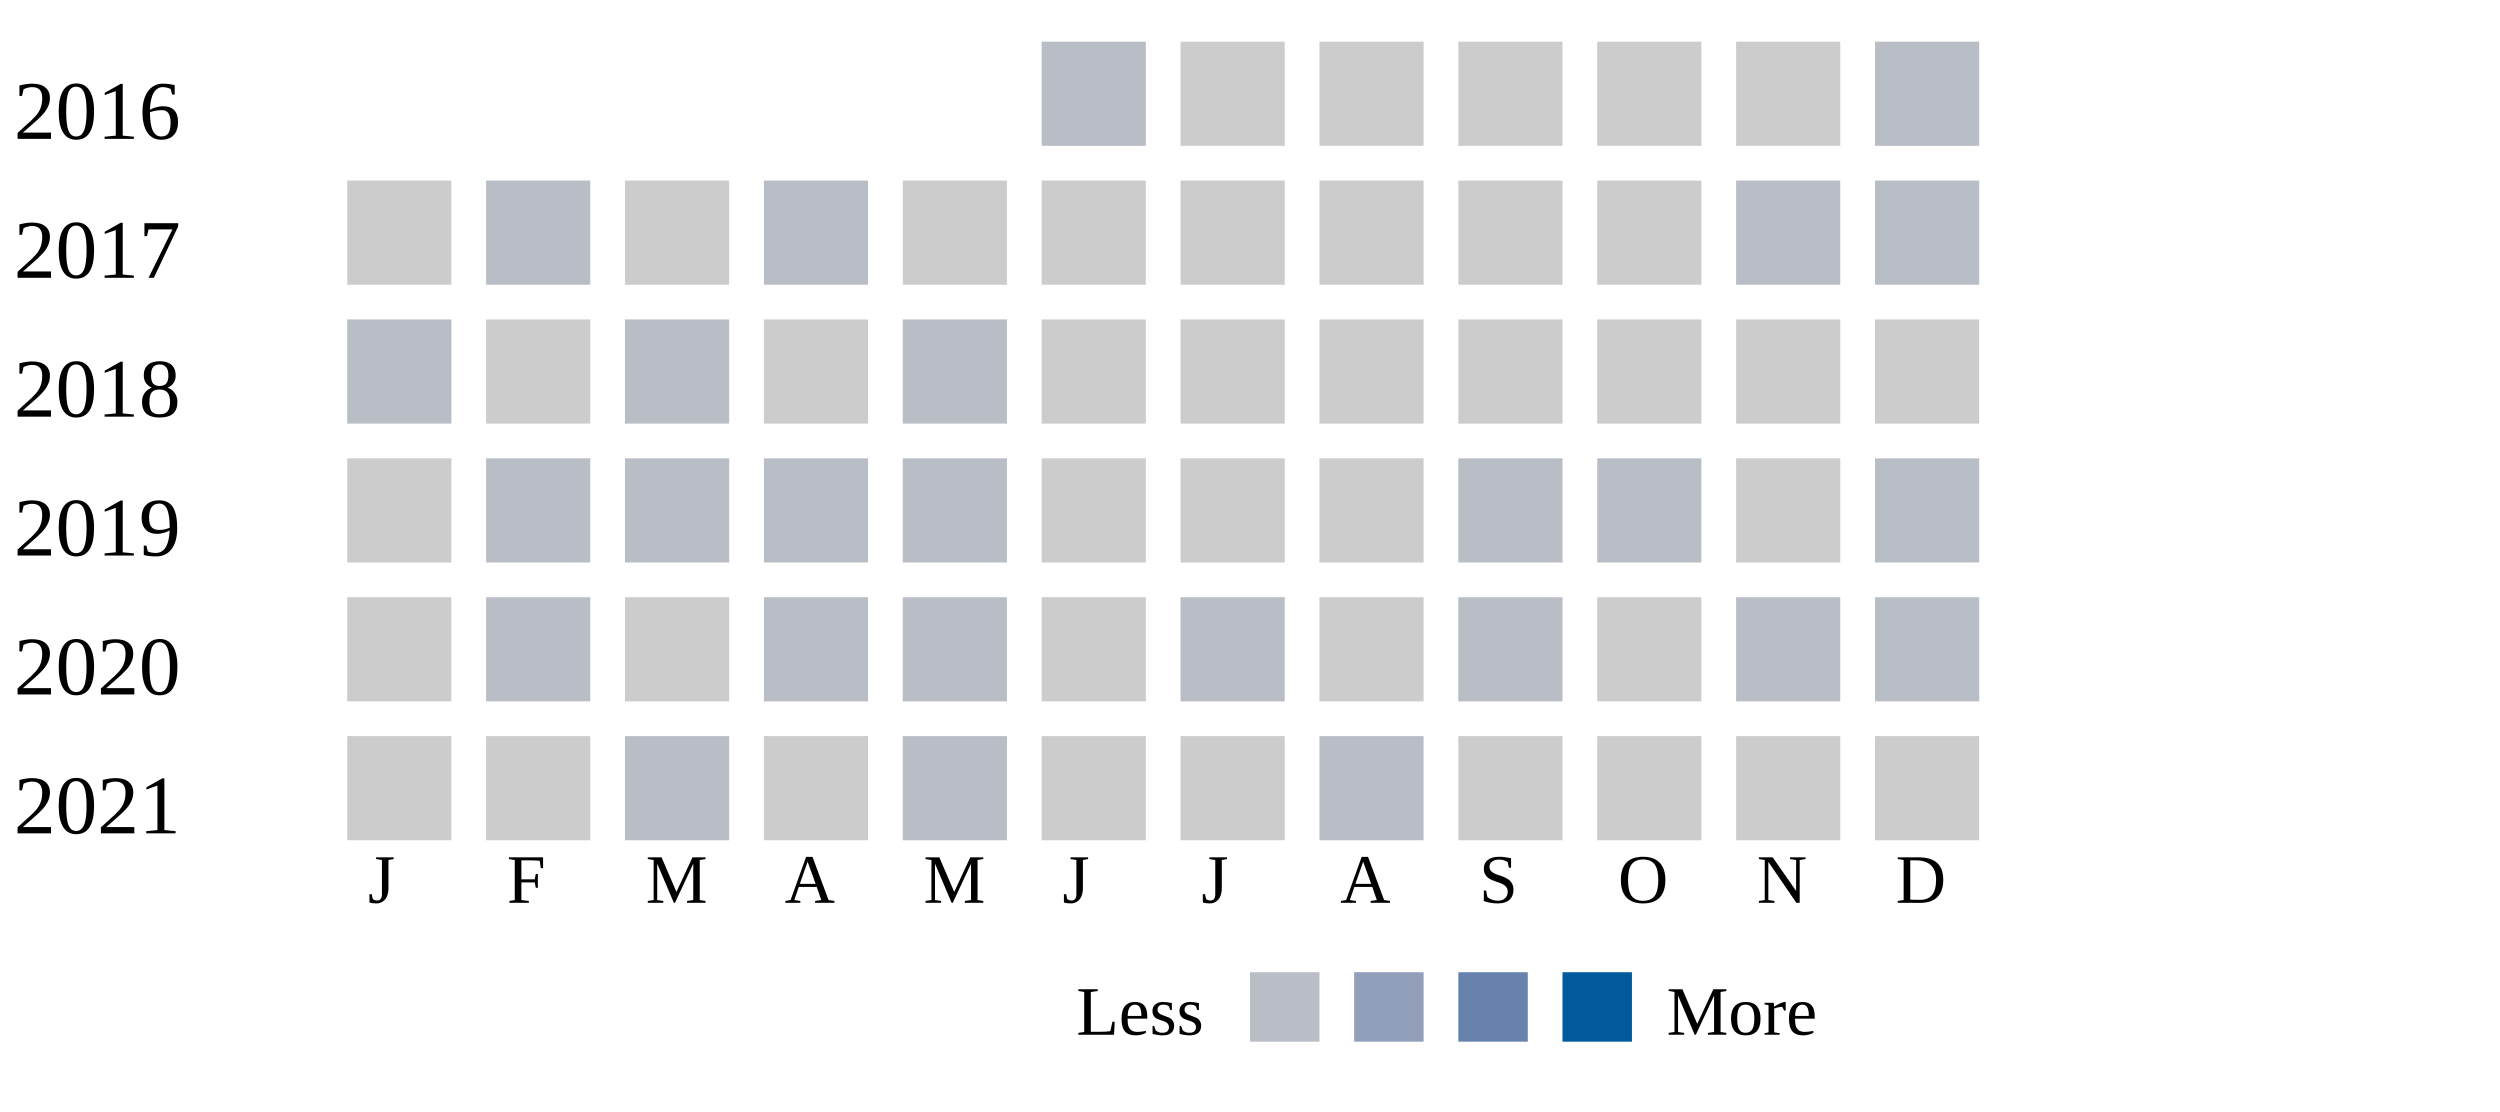
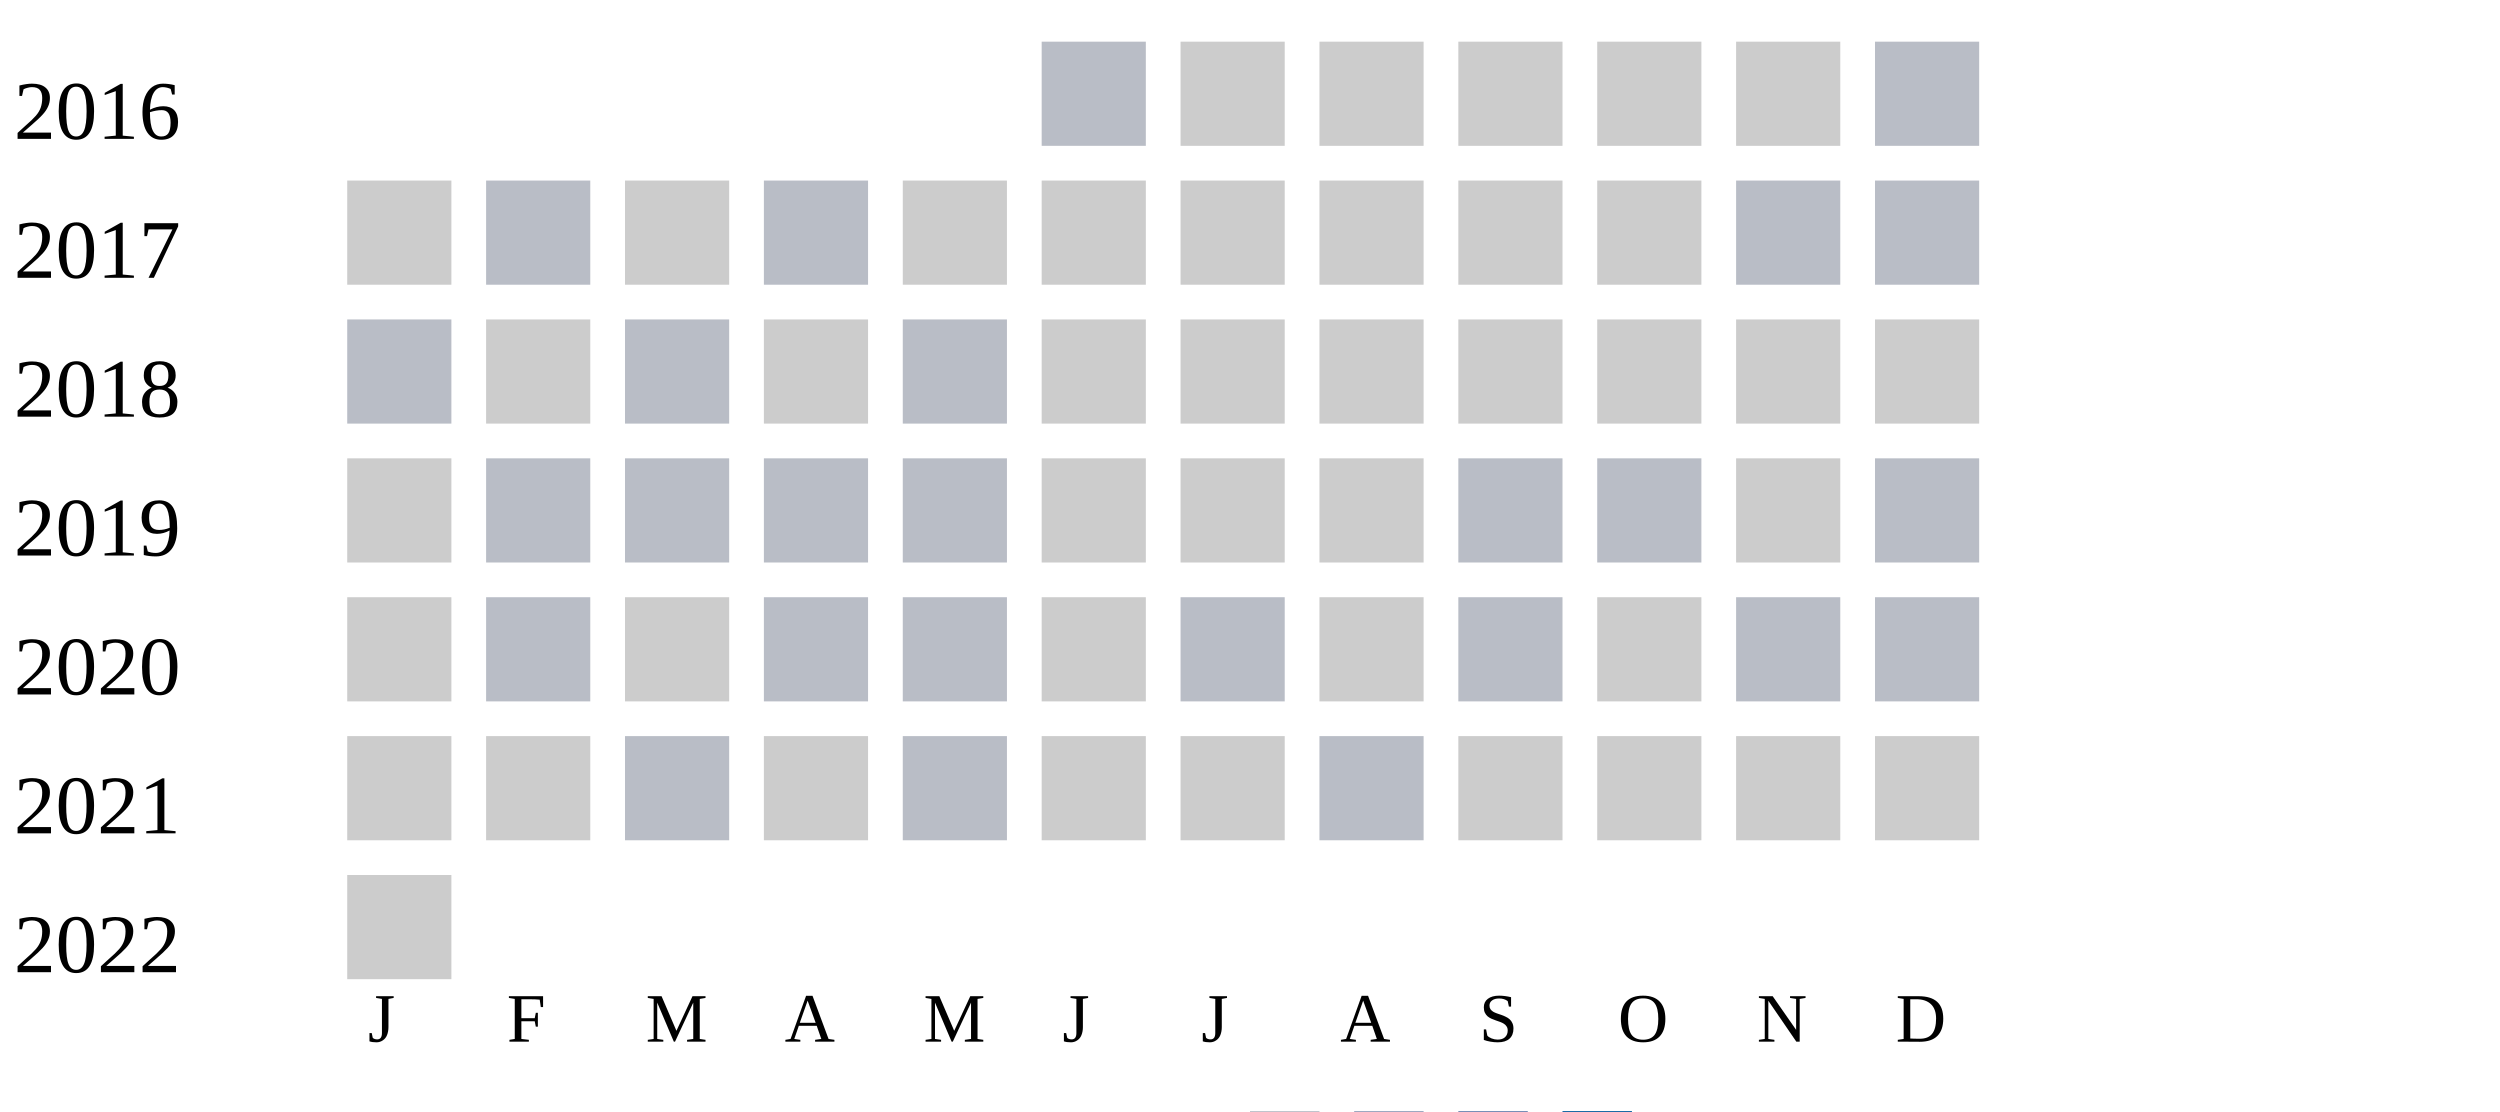
<svg xmlns="http://www.w3.org/2000/svg" width="360" height="160">
  <g transform="translate(0 0)">
    <text x="2" y="20">2016</text>
    <rect x="150" y="6" width="15" height="15" fill="#b9bdc6" />
    <rect x="170" y="6" width="15" height="15" fill="#cccccc" />
    <rect x="190" y="6" width="15" height="15" fill="#cccccc" />
    <rect x="210" y="6" width="15" height="15" fill="#cccccc" />
    <rect x="230" y="6" width="15" height="15" fill="#cccccc" />
    <rect x="250" y="6" width="15" height="15" fill="#cccccc" />
    <rect x="270" y="6" width="15" height="15" fill="#b9bdc6" />
  </g>
  <g transform="translate(0 20)">
    <text x="2" y="20">2017</text>
    <rect x="50" y="6" width="15" height="15" fill="#cccccc" />
    <rect x="70" y="6" width="15" height="15" fill="#b9bdc6" />
    <rect x="90" y="6" width="15" height="15" fill="#cccccc" />
    <rect x="110" y="6" width="15" height="15" fill="#b9bdc6" />
    <rect x="130" y="6" width="15" height="15" fill="#cccccc" />
    <rect x="150" y="6" width="15" height="15" fill="#cccccc" />
    <rect x="170" y="6" width="15" height="15" fill="#cccccc" />
    <rect x="190" y="6" width="15" height="15" fill="#cccccc" />
    <rect x="210" y="6" width="15" height="15" fill="#cccccc" />
    <rect x="230" y="6" width="15" height="15" fill="#cccccc" />
    <rect x="250" y="6" width="15" height="15" fill="#b9bdc6" />
    <rect x="270" y="6" width="15" height="15" fill="#b9bdc6" />
  </g>
  <g transform="translate(0 40)">
    <text x="2" y="20">2018</text>
    <rect x="50" y="6" width="15" height="15" fill="#b9bdc6" />
    <rect x="70" y="6" width="15" height="15" fill="#cccccc" />
    <rect x="90" y="6" width="15" height="15" fill="#b9bdc6" />
    <rect x="110" y="6" width="15" height="15" fill="#cccccc" />
    <rect x="130" y="6" width="15" height="15" fill="#b9bdc6" />
    <rect x="150" y="6" width="15" height="15" fill="#cccccc" />
    <rect x="170" y="6" width="15" height="15" fill="#cccccc" />
    <rect x="190" y="6" width="15" height="15" fill="#cccccc" />
    <rect x="210" y="6" width="15" height="15" fill="#cccccc" />
    <rect x="230" y="6" width="15" height="15" fill="#cccccc" />
    <rect x="250" y="6" width="15" height="15" fill="#cccccc" />
    <rect x="270" y="6" width="15" height="15" fill="#cccccc" />
  </g>
  <g transform="translate(0 60)">
    <text x="2" y="20">2019</text>
    <rect x="50" y="6" width="15" height="15" fill="#cccccc" />
    <rect x="70" y="6" width="15" height="15" fill="#b9bdc6" />
    <rect x="90" y="6" width="15" height="15" fill="#b9bdc6" />
    <rect x="110" y="6" width="15" height="15" fill="#b9bdc6" />
    <rect x="130" y="6" width="15" height="15" fill="#b9bdc6" />
    <rect x="150" y="6" width="15" height="15" fill="#cccccc" />
    <rect x="170" y="6" width="15" height="15" fill="#cccccc" />
    <rect x="190" y="6" width="15" height="15" fill="#cccccc" />
    <rect x="210" y="6" width="15" height="15" fill="#b9bdc6" />
    <rect x="230" y="6" width="15" height="15" fill="#b9bdc6" />
    <rect x="250" y="6" width="15" height="15" fill="#cccccc" />
    <rect x="270" y="6" width="15" height="15" fill="#b9bdc6" />
  </g>
  <g transform="translate(0 80)">
    <text x="2" y="20">2020</text>
    <rect x="50" y="6" width="15" height="15" fill="#cccccc" />
    <rect x="70" y="6" width="15" height="15" fill="#b9bdc6" />
    <rect x="90" y="6" width="15" height="15" fill="#cccccc" />
    <rect x="110" y="6" width="15" height="15" fill="#b9bdc6" />
    <rect x="130" y="6" width="15" height="15" fill="#b9bdc6" />
    <rect x="150" y="6" width="15" height="15" fill="#cccccc" />
    <rect x="170" y="6" width="15" height="15" fill="#b9bdc6" />
    <rect x="190" y="6" width="15" height="15" fill="#cccccc" />
    <rect x="210" y="6" width="15" height="15" fill="#b9bdc6" />
    <rect x="230" y="6" width="15" height="15" fill="#cccccc" />
    <rect x="250" y="6" width="15" height="15" fill="#b9bdc6" />
    <rect x="270" y="6" width="15" height="15" fill="#b9bdc6" />
  </g>
  <g transform="translate(0 100)">
    <text x="2" y="20">2021</text>
    <rect x="50" y="6" width="15" height="15" fill="#cccccc" />
    <rect x="70" y="6" width="15" height="15" fill="#cccccc" />
    <rect x="90" y="6" width="15" height="15" fill="#b9bdc6" />
    <rect x="110" y="6" width="15" height="15" fill="#cccccc" />
    <rect x="130" y="6" width="15" height="15" fill="#b9bdc6" />
    <rect x="150" y="6" width="15" height="15" fill="#cccccc" />
    <rect x="170" y="6" width="15" height="15" fill="#cccccc" />
    <rect x="190" y="6" width="15" height="15" fill="#b9bdc6" />
    <rect x="210" y="6" width="15" height="15" fill="#cccccc" />
    <rect x="230" y="6" width="15" height="15" fill="#cccccc" />
    <rect x="250" y="6" width="15" height="15" fill="#cccccc" />
    <rect x="270" y="6" width="15" height="15" fill="#cccccc" />
  </g>
-   <text style="font-size: 10px; text-align: center" x="53" y="130">J</text>
-   <text style="font-size: 10px; text-align: center" x="73" y="130">F</text>
-   <text style="font-size: 10px; text-align: center" x="93" y="130">M</text>
-   <text style="font-size: 10px; text-align: center" x="113" y="130">A</text>
-   <text style="font-size: 10px; text-align: center" x="133" y="130">M</text>
-   <text style="font-size: 10px; text-align: center" x="153" y="130">J</text>
-   <text style="font-size: 10px; text-align: center" x="173" y="130">J</text>
-   <text style="font-size: 10px; text-align: center" x="193" y="130">A</text>
-   <text style="font-size: 10px; text-align: center" x="213" y="130">S</text>
-   <text style="font-size: 10px; text-align: center" x="233" y="130">O</text>
-   <text style="font-size: 10px; text-align: center" x="253" y="130">N</text>
-   <text style="font-size: 10px; text-align: center" x="273" y="130">D</text>
-   <text style="font-size: 10px;" x="155" y="149">Less</text>
-   <rect fill="#b9bdc6" width="10" height="10" x="180" y="140" />
-   <rect fill="#919fba" width="10" height="10" x="195" y="140" />
-   <rect fill="#6882ae" width="10" height="10" x="210" y="140" />
-   <rect fill="#005a9c" width="10" height="10" x="225" y="140" />
-   <text x="240" y="149" style="font-size: 10px;">More</text>
+   <g transform="translate(0 120)">
+     <text x="2" y="20">2022</text>
+     <rect x="50" y="6" width="15" height="15" fill="#cccccc" />
+   </g>
+   <text style="font-size: 10px; text-align: center" x="53" y="150">J</text>
+   <text style="font-size: 10px; text-align: center" x="73" y="150">F</text>
+   <text style="font-size: 10px; text-align: center" x="93" y="150">M</text>
+   <text style="font-size: 10px; text-align: center" x="113" y="150">A</text>
+   <text style="font-size: 10px; text-align: center" x="133" y="150">M</text>
+   <text style="font-size: 10px; text-align: center" x="153" y="150">J</text>
+   <text style="font-size: 10px; text-align: center" x="173" y="150">J</text>
+   <text style="font-size: 10px; text-align: center" x="193" y="150">A</text>
+   <text style="font-size: 10px; text-align: center" x="213" y="150">S</text>
+   <text style="font-size: 10px; text-align: center" x="233" y="150">O</text>
+   <text style="font-size: 10px; text-align: center" x="253" y="150">N</text>
+   <text style="font-size: 10px; text-align: center" x="273" y="150">D</text>
+   <text style="font-size: 10px;" x="155" y="169">Less</text>
+   <rect fill="#b9bdc6" width="10" height="10" x="180" y="160" />
+   <rect fill="#919fba" width="10" height="10" x="195" y="160" />
+   <rect fill="#6882ae" width="10" height="10" x="210" y="160" />
+   <rect fill="#005a9c" width="10" height="10" x="225" y="160" />
+   <text x="240" y="169" style="font-size: 10px;">More</text>
</svg>
